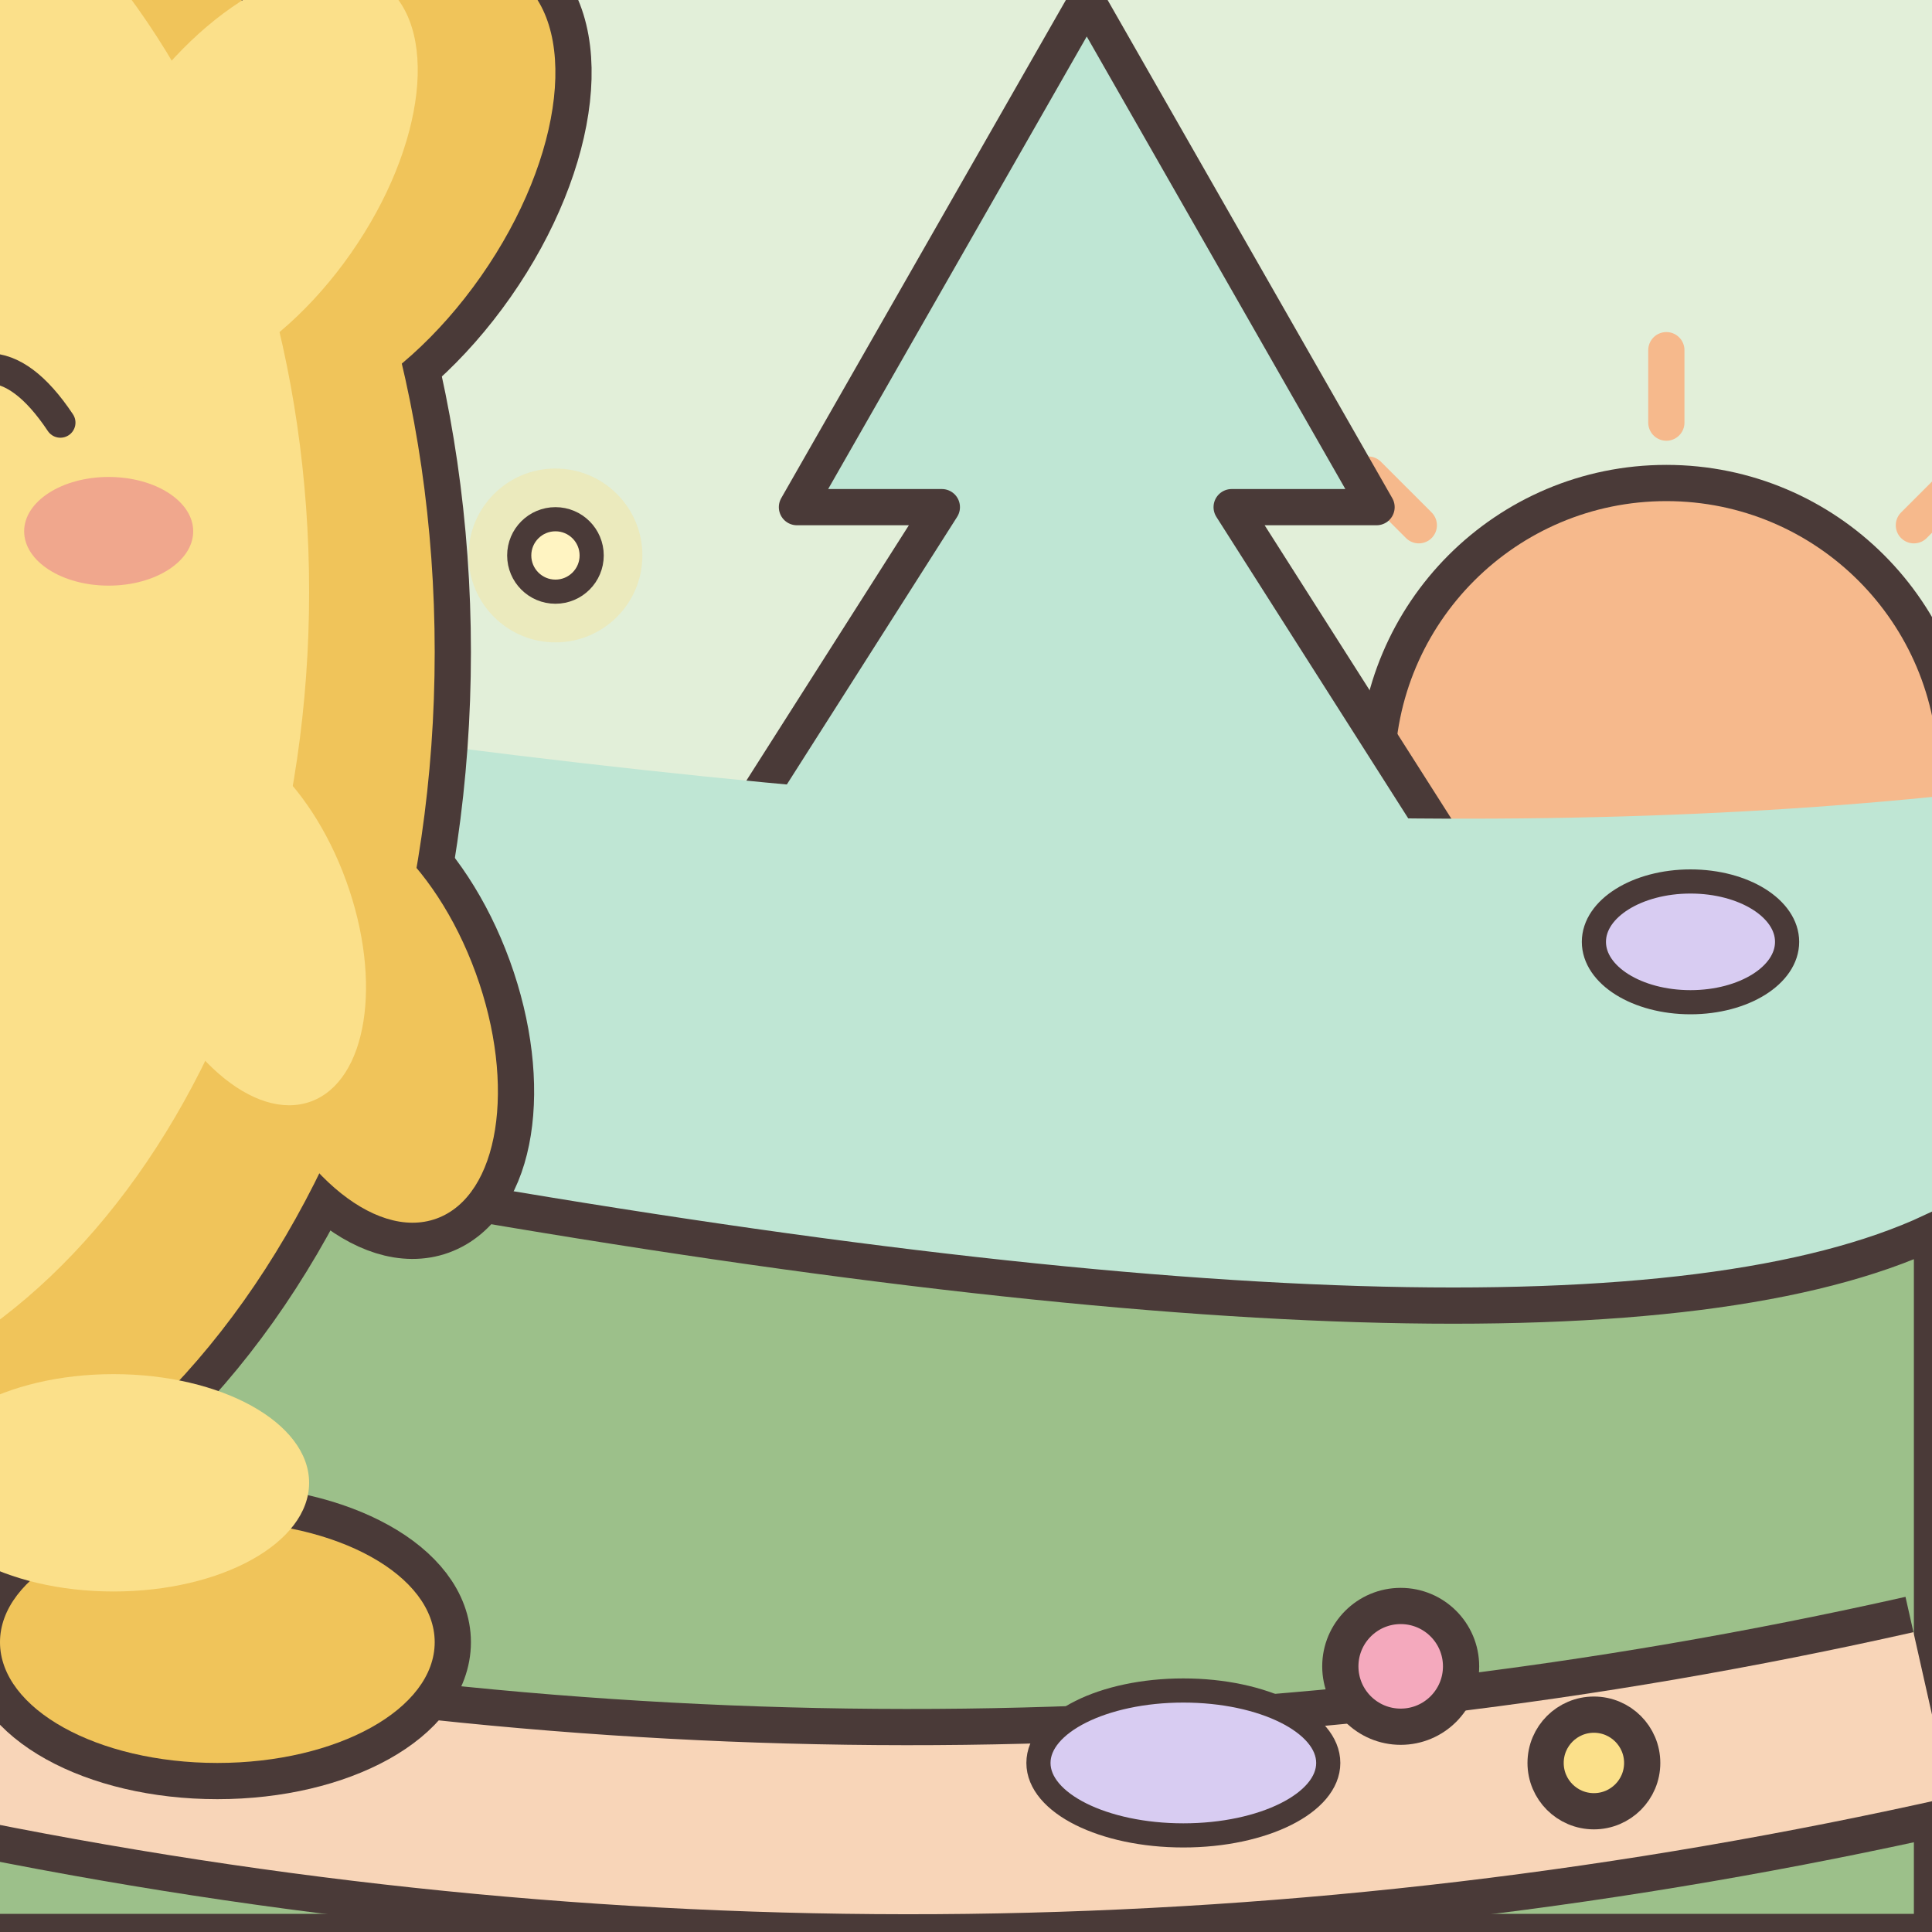
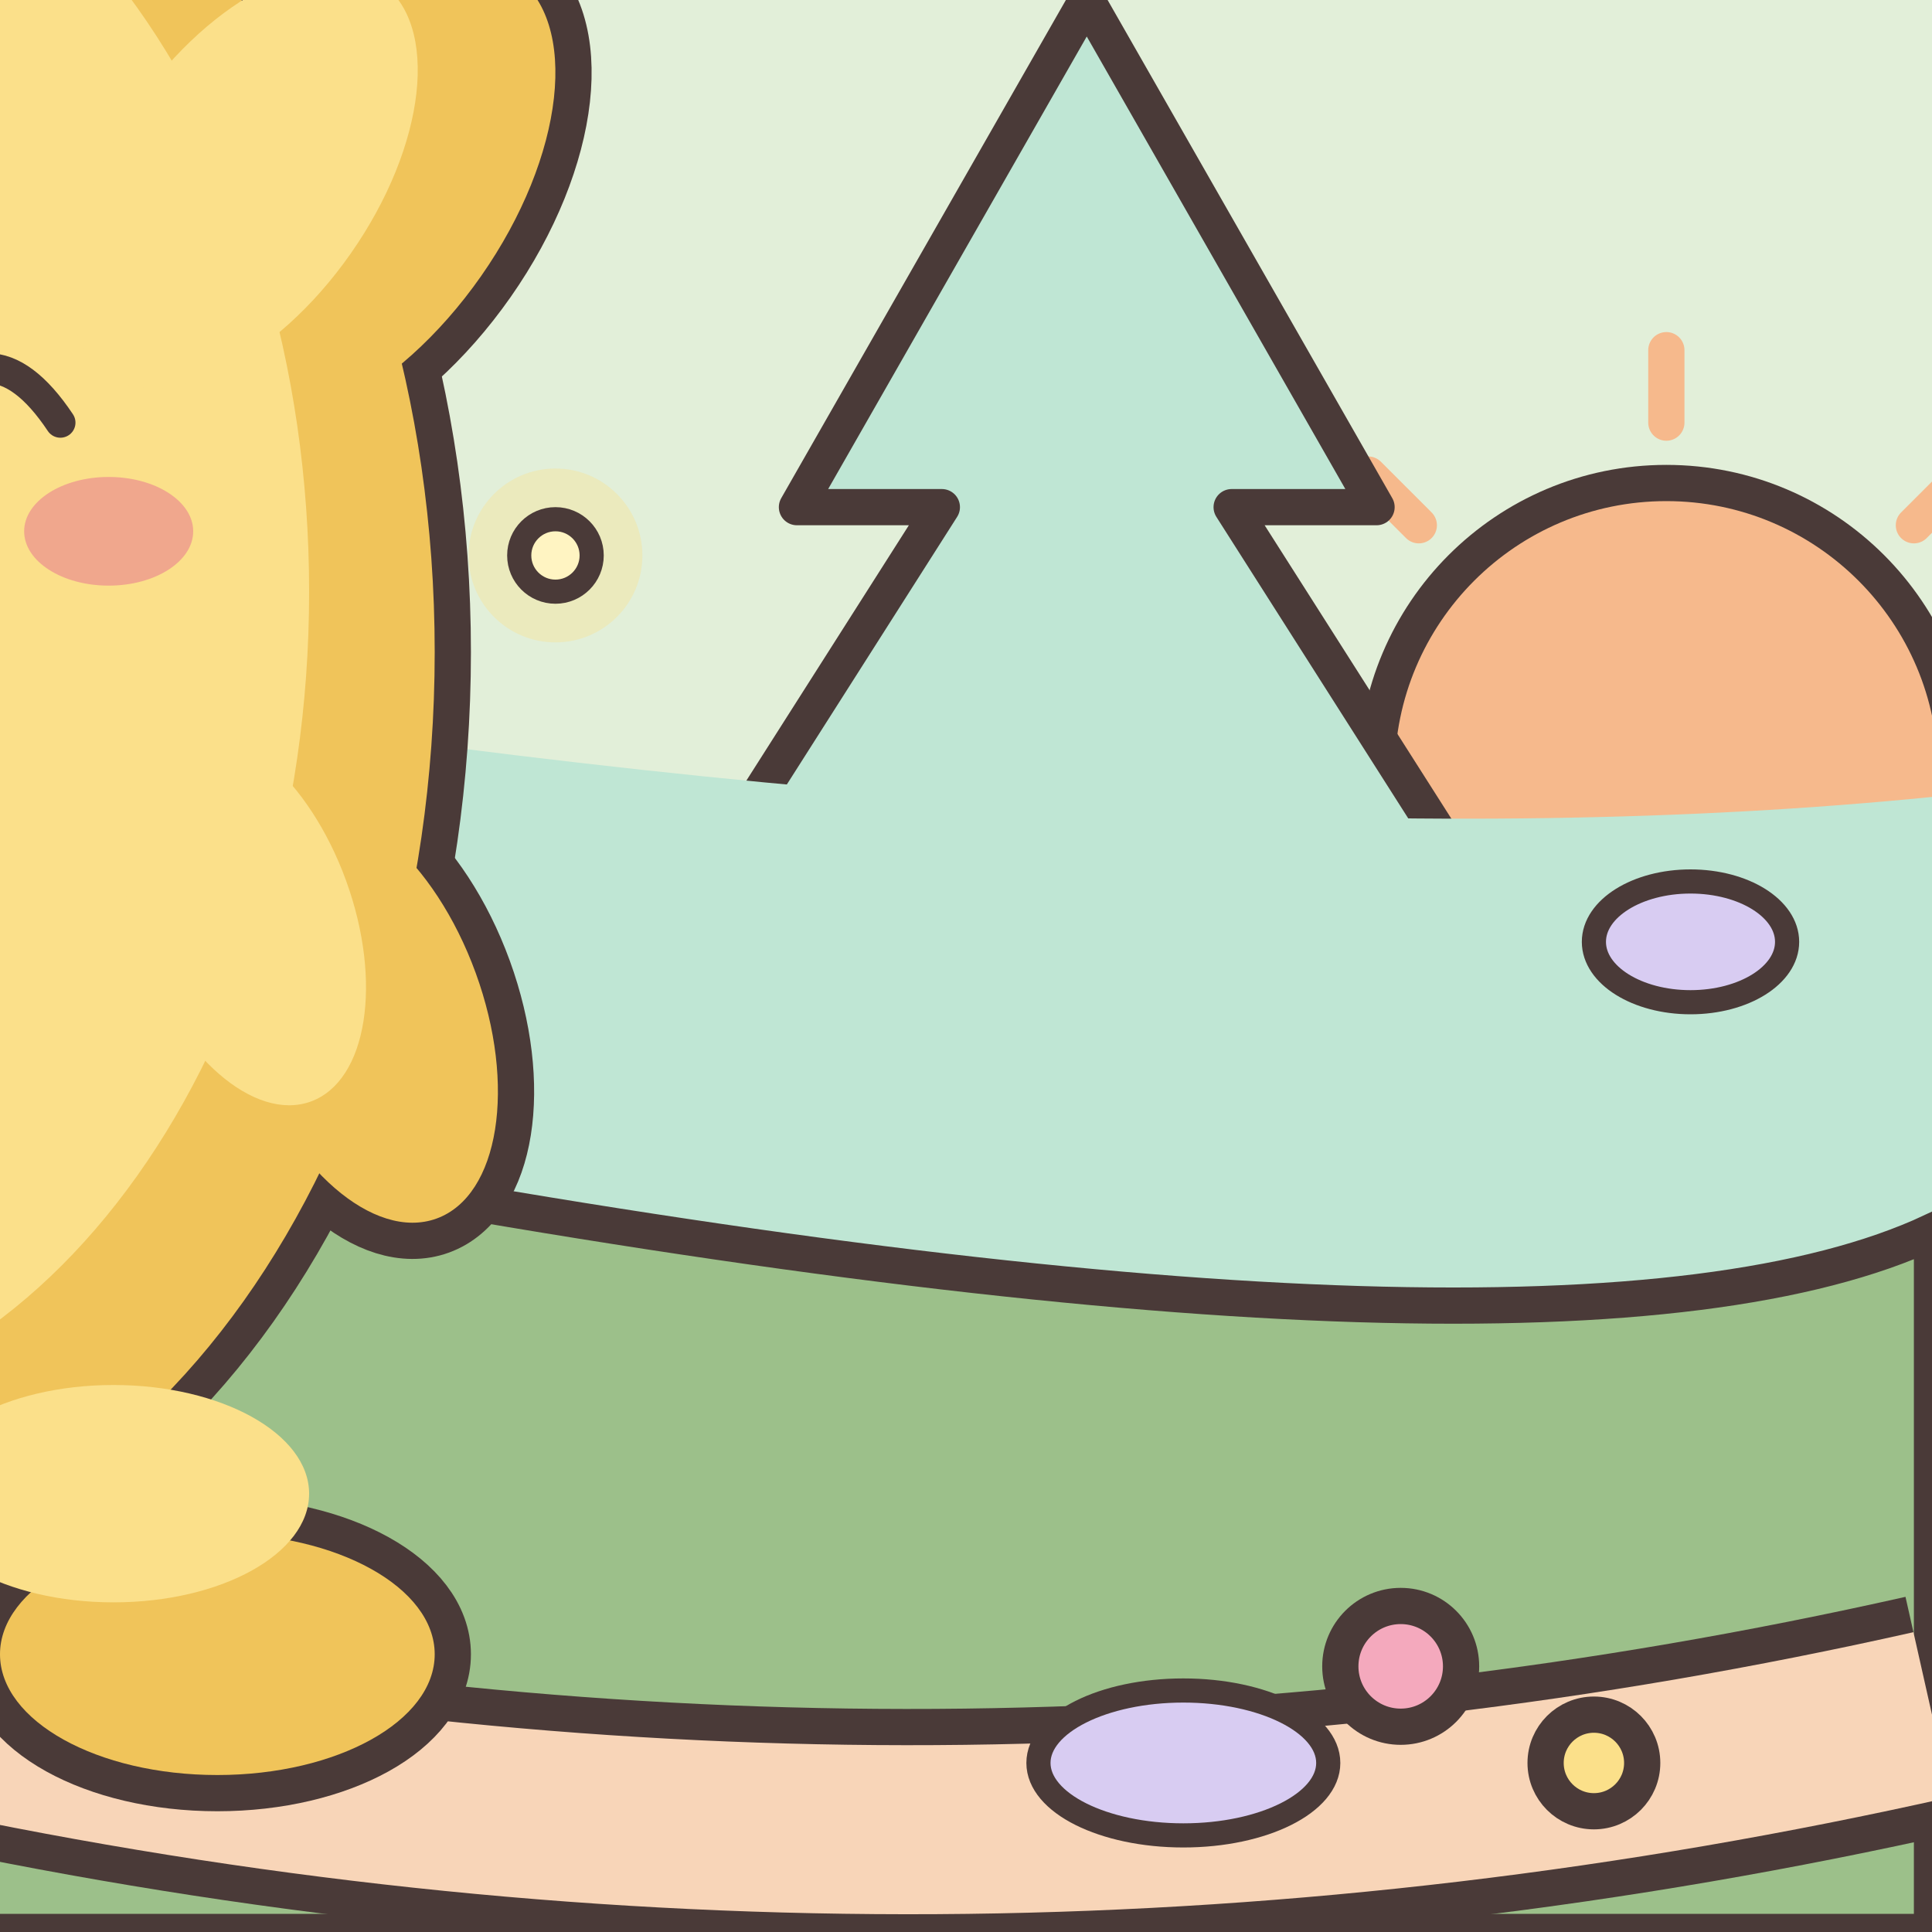
<svg xmlns="http://www.w3.org/2000/svg" width="160" height="160" viewBox="160 160 160 160">
  <rect width="320" height="320" fill="#e2efd9" />
  <path d="M327.0 224.0L333.0 224.0" fill="none" stroke="#f6b98c" stroke-width="3" stroke-linecap="round" stroke-linejoin="round" />
  <path d="M318.5 244.5L322.7 248.7" fill="none" stroke="#f6b98c" stroke-width="3" stroke-linecap="round" stroke-linejoin="round" />
  <path d="M298.0 253.0L298.0 259.0" fill="none" stroke="#f6b98c" stroke-width="3" stroke-linecap="round" stroke-linejoin="round" />
  <path d="M277.5 244.5L273.3 248.7" fill="none" stroke="#f6b98c" stroke-width="3" stroke-linecap="round" stroke-linejoin="round" />
  <path d="M269.0 224.0L263.0 224.0" fill="none" stroke="#f6b98c" stroke-width="3" stroke-linecap="round" stroke-linejoin="round" />
  <path d="M277.5 203.5L273.3 199.3" fill="none" stroke="#f6b98c" stroke-width="3" stroke-linecap="round" stroke-linejoin="round" />
  <path d="M298.0 195.0L298.0 189.0" fill="none" stroke="#f6b98c" stroke-width="3" stroke-linecap="round" stroke-linejoin="round" />
  <path d="M318.5 203.5L322.7 199.3" fill="none" stroke="#f6b98c" stroke-width="3" stroke-linecap="round" stroke-linejoin="round" />
  <circle cx="298" cy="224" r="24" fill="#f6b98c" stroke="#4a3a38" stroke-width="3" />
  <g transform="translate(250 238) scale(1.5)">
    <rect x="-4" y="22" width="8" height="12" fill="#8a6a4f" stroke="#4a3a38" stroke-width="2" />
    <path d="M0 -52L-16 -24H-8L-22 -2H-10L-26 22H26L10 -2H22L8 -24H16Z" fill="#bfe6d4" stroke="#4a3a38" stroke-width="2" stroke-linejoin="round" />
  </g>
  <g transform="translate(30 250) scale(1.2)">
    <rect x="-4" y="22" width="8" height="12" fill="#8a6a4f" stroke="#4a3a38" stroke-width="2" />
    <path d="M0 -52L-16 -24H-8L-22 -2H-10L-26 22H26L10 -2H22L8 -24H16Z" fill="#bfe6d4" stroke="#4a3a38" stroke-width="2" stroke-linejoin="round" />
  </g>
  <path d="M0 226Q80 204 170 218T320 226V320H0Z" fill="#bfe6d4" />
  <path d="M0 262Q90 240 190 258T320 262V320H0Z" fill="#9cc08a" stroke="#4a3a38" stroke-width="3" />
  <path d="M0 302Q80 288 160 304T320 302" fill="none" stroke="#4a3a38" stroke-width="20" />
  <path d="M0 302Q80 288 160 304T320 302" fill="none" stroke="#f8d5b8" stroke-width="14" />
  <path d="M-10 90Q90 70 200 20" fill="none" stroke="#4a3a38" stroke-width="3" stroke-linecap="round" stroke-linejoin="round" />
  <g transform="translate(30 82) rotate(-75) scale(0.8)">
    <path d="M0 0C14-30 46-30 62 0C46 30 14 30 0 0Z" fill="#9cc08a" stroke="#4a3a38" stroke-width="3" />
    <path d="M4 0H54" fill="none" stroke="#4a3a38" stroke-width="2" stroke-linecap="round" stroke-linejoin="round" />
  </g>
  <g transform="translate(90 70) rotate(60) scale(0.8)">
    <path d="M0 0C14-30 46-30 62 0C46 30 14 30 0 0Z" fill="#9cc08a" stroke="#4a3a38" stroke-width="3" />
    <path d="M4 0H54" fill="none" stroke="#4a3a38" stroke-width="2" stroke-linecap="round" stroke-linejoin="round" />
  </g>
  <g transform="translate(150 50) rotate(-70) scale(0.8)">
    <path d="M0 0C14-30 46-30 62 0C46 30 14 30 0 0Z" fill="#9cc08a" stroke="#4a3a38" stroke-width="3" />
    <path d="M4 0H54" fill="none" stroke="#4a3a38" stroke-width="2" stroke-linecap="round" stroke-linejoin="round" />
  </g>
  <g transform="translate(44 56) scale(1.1)">
    <circle r="9" fill="#e8788f" stroke="#4a3a38" stroke-width="2" />
    <path d="M-6 -7a8 8 0 0 1 12 0Z" fill="#4a3a38" />
    <path d="M0 -7V9" fill="none" stroke="#4a3a38" stroke-width="2" stroke-linecap="round" stroke-linejoin="round" />
    <circle cx="-4" cy="1" r="1.8" fill="#4a3a38" />
    <circle cx="4" cy="2" r="1.8" fill="#4a3a38" />
  </g>
  <g transform="translate(214 22) scale(1.1)">
    <g transform="scale(-1 1)">
      <path d="M-10 0L-20 -5L-18 4Z" fill="#f6b98c" stroke="#4a3a38" stroke-width="2" />
      <ellipse rx="12" ry="8.5" fill="#f6b98c" stroke="#4a3a38" stroke-width="2" />
      <circle cx="9" cy="-6" r="6.5" fill="#f6b98c" stroke="#4a3a38" stroke-width="2" />
      <path d="M14 -7L21 -4L14 -2Z" fill="#e79c6c" stroke="#4a3a38" stroke-width="2" />
      <ellipse cx="-2" cy="2" rx="6" ry="4" fill="#f9c6d3" stroke="#4a3a38" stroke-width="2" opacity=".8" />
      <circle cx="10" cy="-7" r="1.6" fill="#4a3a38" />
    </g>
  </g>
  <circle cx="285" cy="120" r="7" fill="#fbe08a" stroke="#4a3a38" stroke-width="3" />
  <circle cx="60" cy="160" r="6" fill="#f4a9bd" stroke="#4a3a38" stroke-width="3" />
  <circle cx="6" cy="198" r="7.2" fill="#fbe08a" opacity=".35" />
  <circle cx="6" cy="198" r="3" fill="#fff4c2" stroke="#4a3a38" stroke-width="2" />
  <g transform="translate(30 296) scale(1.2)">
    <path d="M-7 0V-14H7V0Q0 4 -7 0Z" fill="#fffaf1" stroke="#4a3a38" stroke-width="2" />
    <path d="M-20 -14A20 16 0 0 1 20 -14Z" fill="#e8788f" stroke="#4a3a38" stroke-width="2" />
    <circle cx="-8" cy="-22" r="3" fill="#fff" />
    <circle cx="6" cy="-26" r="2.5" fill="#fff" />
    <circle cx="12" cy="-19" r="2" fill="#fff" />
  </g>
  <g transform="translate(64 304) scale(0.8)">
    <path d="M-7 0V-14H7V0Q0 4 -7 0Z" fill="#fffaf1" stroke="#4a3a38" stroke-width="2" />
    <path d="M-20 -14A20 16 0 0 1 20 -14Z" fill="#e79c6c" stroke="#4a3a38" stroke-width="2" />
    <circle cx="-8" cy="-22" r="3" fill="#fff" />
    <circle cx="6" cy="-26" r="2.5" fill="#fff" />
    <circle cx="12" cy="-19" r="2" fill="#fff" />
  </g>
  <path d="M120 312q-4-14-10-18M120 312q0-18 2-24M120 312q4-14 12-16" fill="none" stroke="#6f9f6b" stroke-width="3" stroke-linecap="round" stroke-linejoin="round" />
  <g transform="translate(-30 0) scale(1)">
    <path d="M152 140Q146 112 128 98M148 118L168 100M192 140Q198 112 216 98M196 118L176 100" fill="none" stroke="#8a6a4f" stroke-width="4" stroke-linecap="round" stroke-linejoin="round" />
    <g stroke="#4a3a38" stroke-width="6" stroke-linejoin="round" fill="#4a3a38">
      <ellipse cx="172" cy="214" rx="54" ry="76" />
-       <ellipse cx="136" cy="296" rx="18" ry="10" />
-       <ellipse cx="208" cy="296" rx="18" ry="10" />
+       <ellipse cx="136" cy="297" rx="18" ry="10" />
+       <ellipse cx="208" cy="297" rx="18" ry="10" />
      <ellipse cx="124" cy="176" rx="12" ry="22" transform="rotate(-35 124 176)" />
      <ellipse cx="220" cy="176" rx="12" ry="22" transform="rotate(35 220 176)" />
      <ellipse cx="126" cy="242" rx="10" ry="18" transform="rotate(20 126 242)" />
      <ellipse cx="220" cy="244" rx="10" ry="18" transform="rotate(-20 220 244)" />
    </g>
    <g fill="#f0c45a">
      <ellipse cx="172" cy="214" rx="54" ry="76" />
-       <ellipse cx="136" cy="296" rx="18" ry="10" />
-       <ellipse cx="208" cy="296" rx="18" ry="10" />
+       <ellipse cx="136" cy="297" rx="18" ry="10" />
+       <ellipse cx="208" cy="297" rx="18" ry="10" />
      <ellipse cx="124" cy="176" rx="12" ry="22" transform="rotate(-35 124 176)" />
      <ellipse cx="220" cy="176" rx="12" ry="22" transform="rotate(35 220 176)" />
      <ellipse cx="126" cy="242" rx="10" ry="18" transform="rotate(20 126 242)" />
      <ellipse cx="220" cy="244" rx="10" ry="18" transform="rotate(-20 220 244)" />
    </g>
    <g fill="#fbe08a" transform="translate(12.2 16.4) scale(0.9)">
      <ellipse cx="172" cy="214" rx="54" ry="76" />
-       <ellipse cx="136" cy="296" rx="18" ry="10" />
-       <ellipse cx="208" cy="296" rx="18" ry="10" />
+       <ellipse cx="136" cy="297" rx="18" ry="10" />
+       <ellipse cx="208" cy="297" rx="18" ry="10" />
      <ellipse cx="124" cy="176" rx="12" ry="22" transform="rotate(-35 124 176)" />
      <ellipse cx="220" cy="176" rx="12" ry="22" transform="rotate(35 220 176)" />
      <ellipse cx="126" cy="242" rx="10" ry="18" transform="rotate(20 126 242)" />
      <ellipse cx="220" cy="244" rx="10" ry="18" transform="rotate(-20 220 244)" />
    </g>
    <ellipse cx="150" cy="170" rx="14" ry="9" fill="#fff" opacity=".5" transform="rotate(-35 150 170)" />
    <path d="M149 195Q155 186 161 195" fill="none" stroke="#4a3a38" stroke-width="2.5" stroke-linecap="round" stroke-linejoin="round" />
    <path d="M183 195Q189 186 195 195" fill="none" stroke="#4a3a38" stroke-width="2.5" stroke-linecap="round" stroke-linejoin="round" />
    <ellipse cx="145" cy="204" rx="7" ry="4.5" fill="#e8788f" opacity=".55" />
    <ellipse cx="199" cy="204" rx="7" ry="4.5" fill="#e8788f" opacity=".55" />
    <path d="M162 200Q172 202 182 200Q172 218 162 200Z" fill="#e8788f" stroke="#4a3a38" stroke-width="2.5" stroke-linejoin="round" />
    <circle cx="112" cy="262" r="26" fill="#fbe08a" opacity=".35" />
    <g transform="translate(112 262) scale(1)">
      <path d="M-8 -12Q0 -26 8 -12" fill="none" stroke="#4a3a38" stroke-width="2" stroke-linecap="round" stroke-linejoin="round" />
      <rect x="-9" y="-13" width="18" height="5" rx="2" fill="#8a6a4f" stroke="#4a3a38" stroke-width="2" />
      <rect x="-9" y="-8" width="18" height="20" rx="4" fill="#fff4c2" stroke="#4a3a38" stroke-width="2" />
      <rect x="-9" y="10" width="18" height="5" rx="2" fill="#8a6a4f" stroke="#4a3a38" stroke-width="2" />
      <circle cy="2" r="3.5" fill="#fbe08a" />
    </g>
    <circle cx="236" cy="206" r="7.2" fill="#fbe08a" opacity=".35" />
    <circle cx="236" cy="206" r="3" fill="#fff4c2" stroke="#4a3a38" stroke-width="2" />
  </g>
  <circle cx="276" cy="298" r="5" fill="#f4a9bd" stroke="#4a3a38" stroke-width="3" />
  <circle cx="292" cy="306" r="4" fill="#fbe08a" stroke="#4a3a38" stroke-width="3" />
  <ellipse cx="258" cy="306" rx="12" ry="6" fill="#d8ccf2" stroke="#4a3a38" stroke-width="2" />
  <ellipse cx="300" cy="238" rx="8" ry="5" fill="#d8ccf2" stroke="#4a3a38" stroke-width="2" />
</svg>
